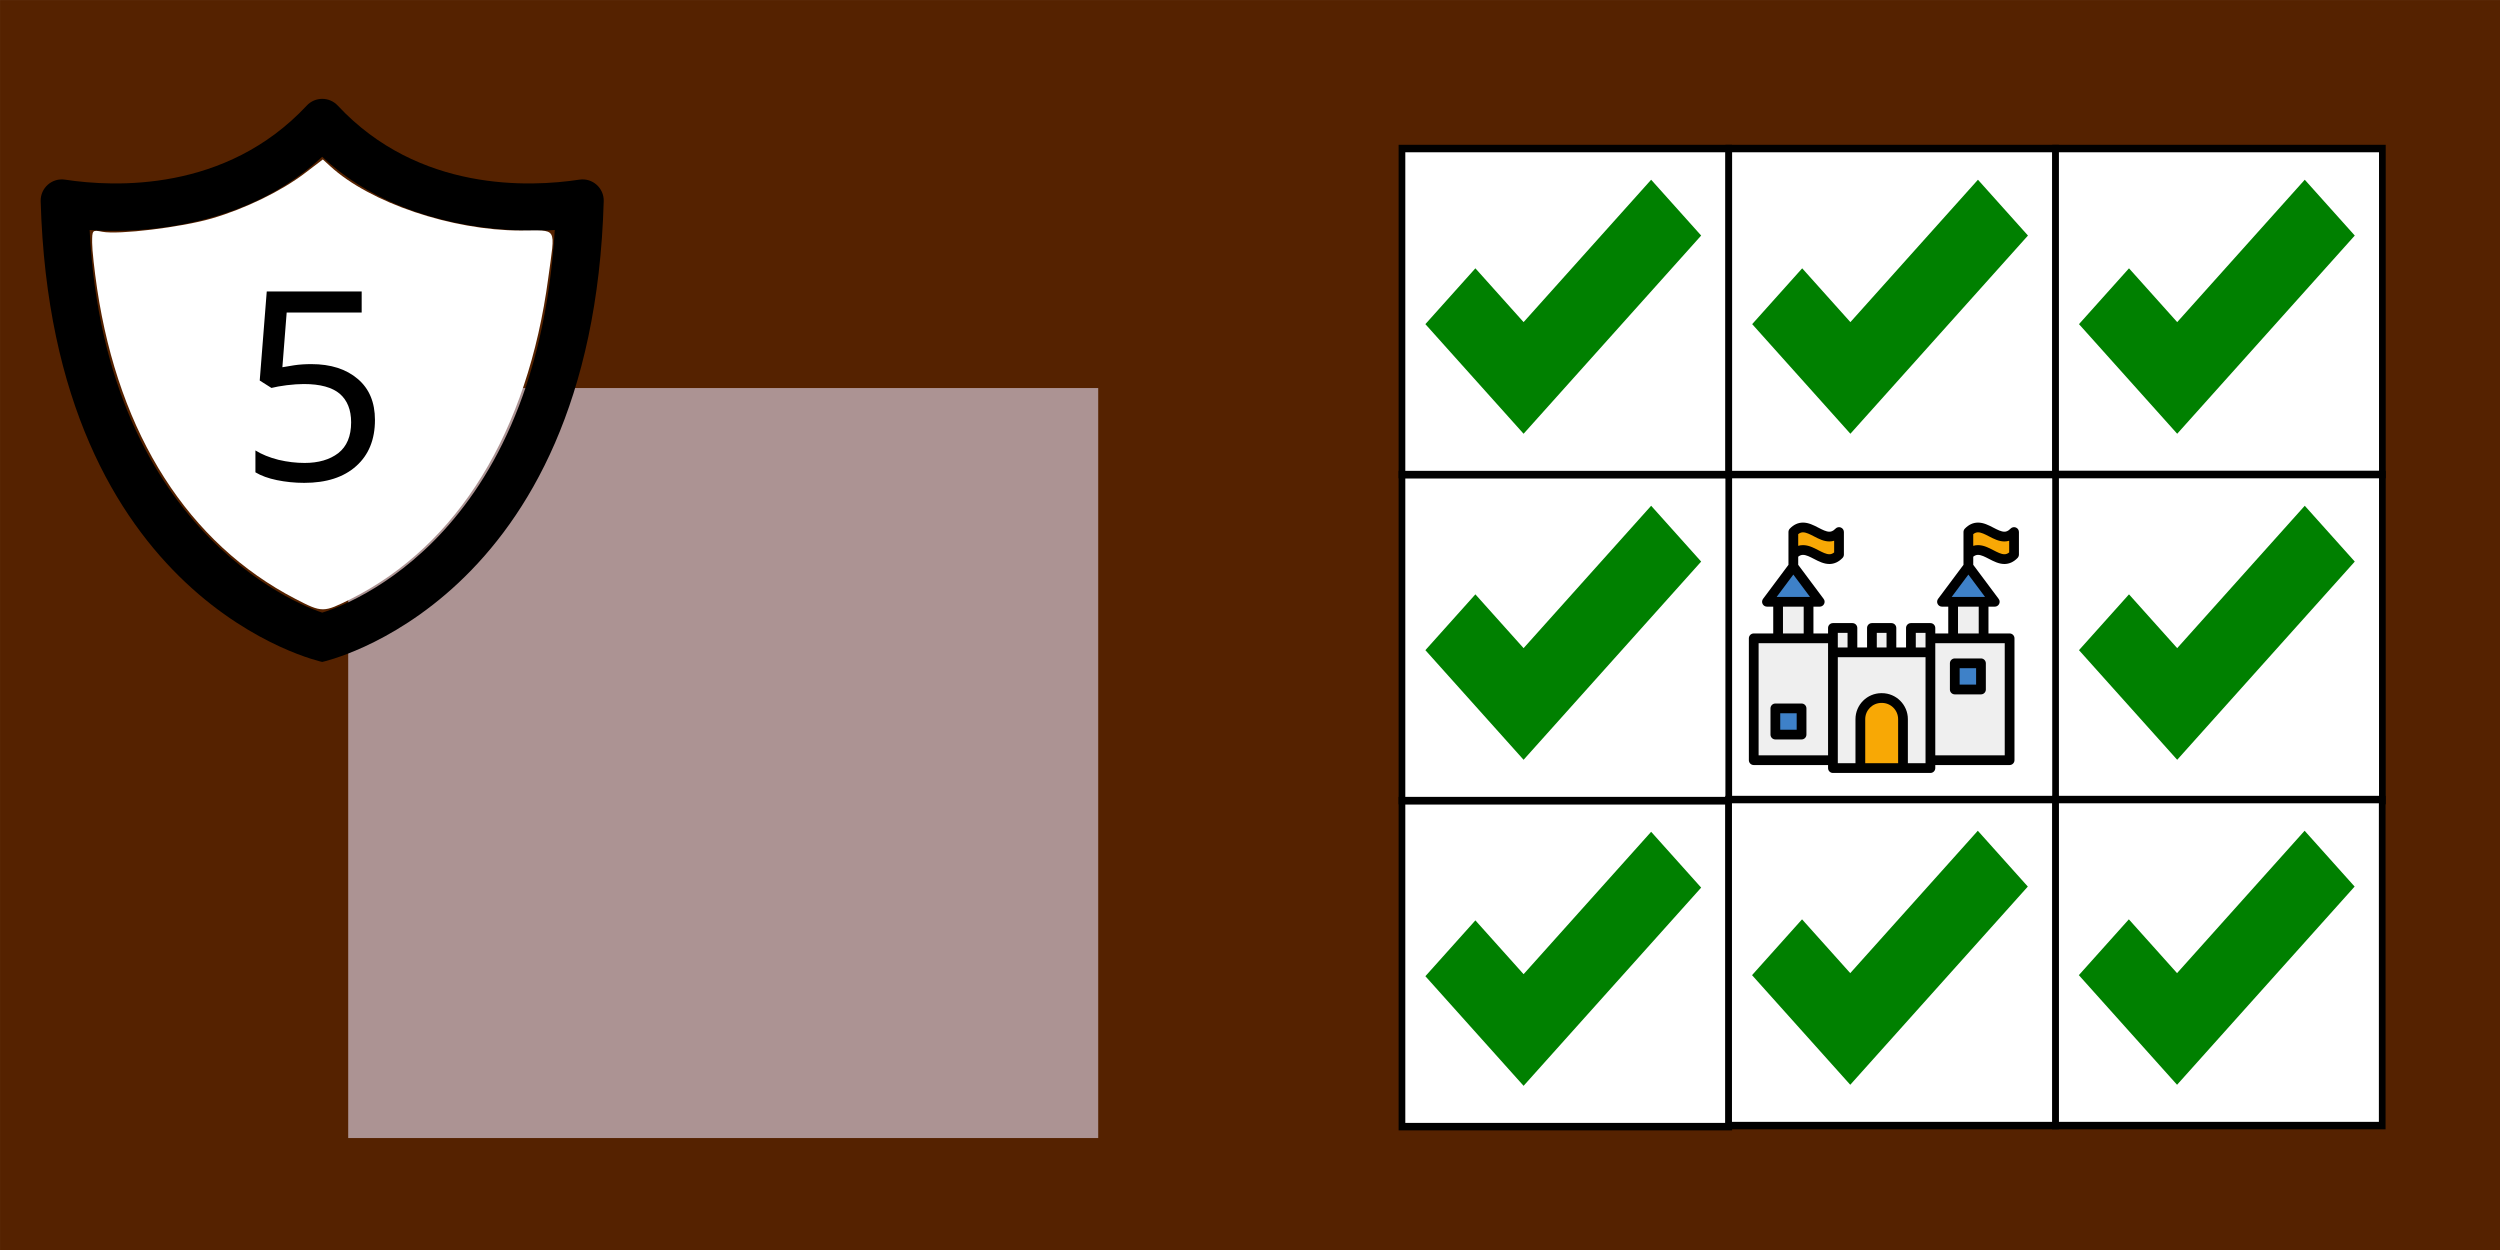
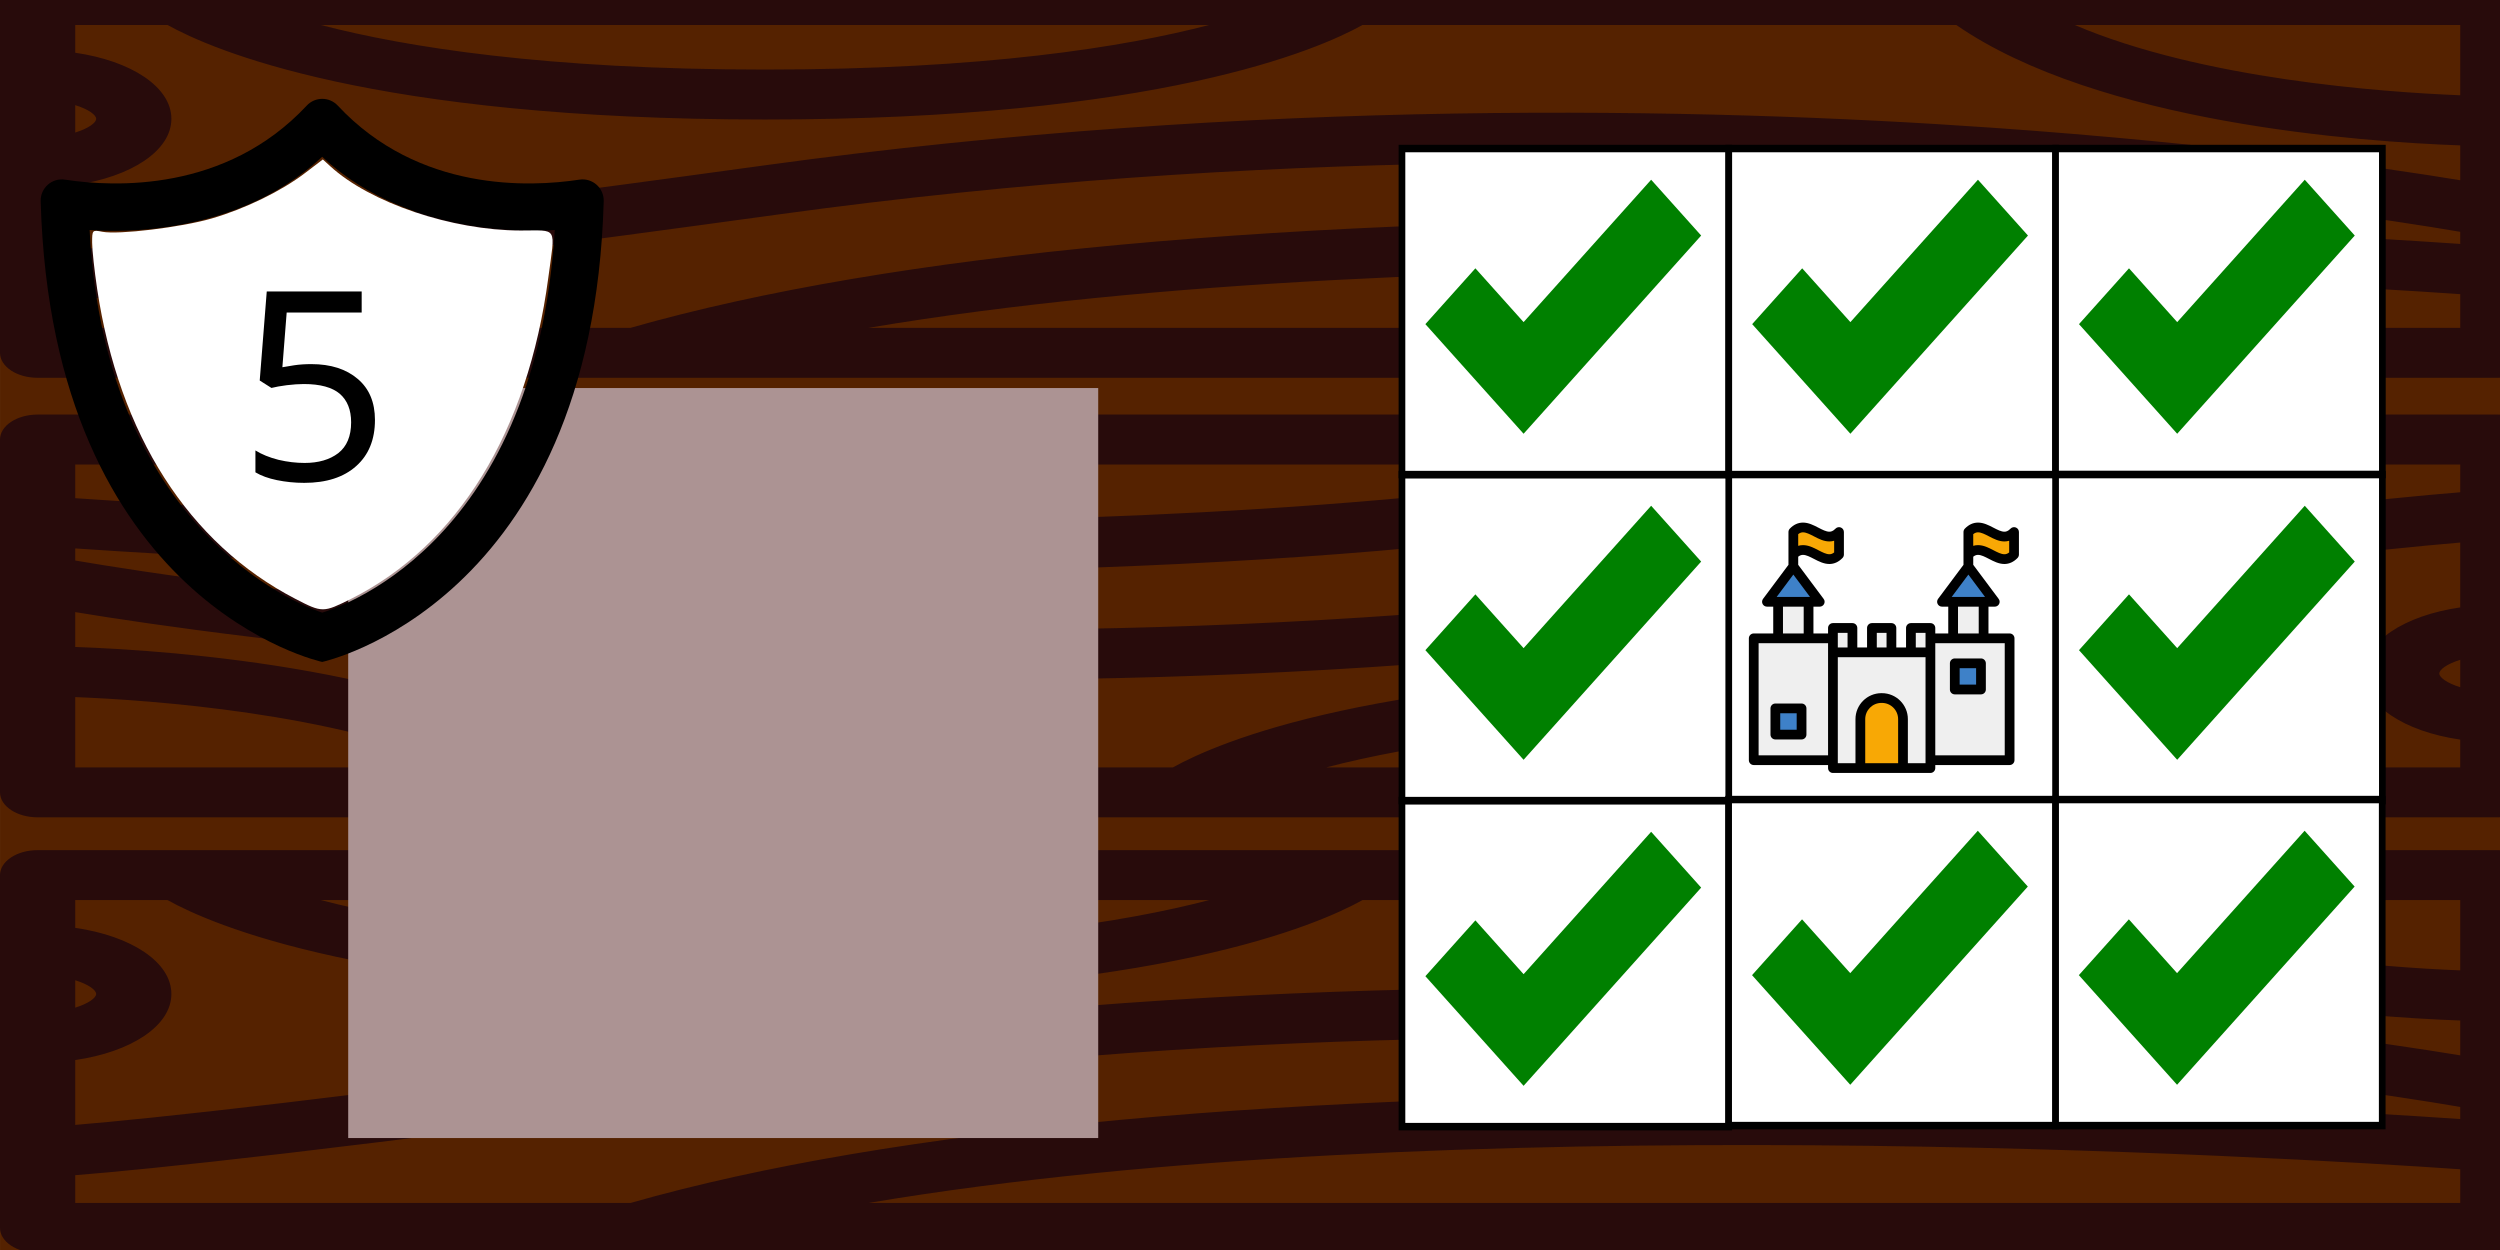
<svg xmlns="http://www.w3.org/2000/svg" viewBox="0 0 100 50" version="1.1" id="svg8">
  <defs id="defs2" />
  <g id="layer1" transform="translate(-15.76167,-6.75917)">
    <g id="g31" transform="matrix(1.403254,0,0,2.041733,-41.71221,-146.0861)" style="fill:#552200">
      <rect style="fill:#552200;stroke-width:0.188" id="rect26" width="71.263" height="24.489" x="40.958" y="74.861" />
+     </g>
+     <g id="g113" transform="matrix(0,-0.1315404,0.1980839,0,54.4515,45.1602)" style="fill:#280b0b">
+       <g id="g6" transform="translate(-150.7667,-195.3204)" style="fill:#280b0b">
+         <g id="g4" style="fill:#280b0b">
+           <path d="M 176.589,0 H 69.301 c -4.195,0 -7.595,3.401 -7.595,7.595 v 121.339 c 0,0.019 0,0.037 0,0.057 v 375.413 c 0,4.195 3.401,7.595 7.595,7.595 h 24.645 c 0.003,0 0.005,0 0.008,0 0.004,0 0.007,0 0.01,0 h 17.921 c 0.009,0 0.018,0.002 0.027,0.002 0.008,0 0.016,-0.002 0.024,-0.002 h 64.651 c 4.195,0 7.595,-3.401 7.595,-7.595 V 7.595 C 184.184,3.401 180.784,0 176.589,0 Z m -31.975,15.191 c -1.254,2.705 -2.992,4.227 -4.164,4.227 -1.172,0 -2.91,-1.521 -4.164,-4.227 z M 87.135,496.808 H 76.896 V 175.386 c 29.4,115.54 13.952,285.753 10.239,321.422 z m 18.956,-10e-4 h -3.678 c 2.044,-19.808 6.803,-72.032 7.337,-133.217 C 110.656,259.641 99.6,180.179 76.897,127.328 V 15.191 h 8.438 c 1.694,14.07 7.347,51.949 26.093,142.258 20.167,97.154 17.254,185.689 11.258,242.852 -5.117,48.793 -13.284,83.648 -16.595,96.506 z m 15.686,10e-4 c 3.852,-15.506 11.149,-48.726 15.974,-94.512 6.147,-58.331 9.151,-148.695 -11.45,-247.934 C 108.225,67.272 102.455,29.666 100.629,15.19 h 19.72 c 2.483,11.335 10.425,19.418 20.103,19.418 9.678,0 17.619,-8.081 20.102,-19.418 h 8.44 v 18.641 c -7.5,8.923 -28.748,41.217 -28.748,120.653 0,79.436 21.248,111.73 28.748,120.653 v 119.901 c -29.92,28.719 -35.558,81.953 -36.617,101.77 z m 47.217,-432.02 v 179.377 c -6.706,-17.068 -13.557,-45.35 -13.557,-89.68 -0.001,-44.351 6.857,-72.64 13.557,-89.697 z m 0.001,432.02 H 147.62 c 0.942,-15.651 4.886,-52.179 21.375,-77.863 z" id="path2" style="fill:#280b0b" />
+         </g>
+       </g>
+       <g id="g12" transform="translate(-150.7667,-195.3204)" style="fill:#280b0b">
+         <g id="g10" style="fill:#280b0b">
+           <path d="m 309.041,0 h -42.693 c -0.02,0 -0.041,0 -0.061,0 h -64.533 c -4.195,0 -7.595,3.401 -7.595,7.595 v 496.808 c 0,4.195 3.401,7.595 7.595,7.595 h 107.287 c 4.196,0 7.595,-3.401 7.595,-7.595 V 383.059 c 0,-0.016 0,-0.032 0,-0.049 V 7.595 C 316.636,3.401 313.237,0 309.041,0 Z m -99.693,15.191 h 21.375 c -0.942,15.652 -4.886,52.179 -21.375,77.863 z m 0,252.643 c 6.706,17.068 13.557,45.35 13.557,89.679 0,44.351 -6.858,72.639 -13.557,89.696 z m 24.38,228.974 c 1.254,-2.705 2.992,-4.227 4.163,-4.227 1.172,-0.001 2.91,1.521 4.164,4.227 z m 24.266,-10e-4 c -2.483,-11.335 -10.426,-19.418 -20.103,-19.418 -9.677,0 -17.619,8.082 -20.102,19.418 h -8.44 v -18.641 0 c 7.5,-8.923 28.748,-41.217 28.748,-120.652 0,-79.435 -21.248,-111.73 -28.748,-120.652 V 116.961 c 29.92,-28.718 35.56,-81.952 36.617,-101.77 h 10.6 c -3.852,15.506 -11.149,48.726 -15.975,94.512 -6.147,58.331 -9.151,148.695 11.449,247.934 18.077,87.089 23.848,124.696 25.674,139.17 z m 43.451,10e-4 h -8.438 v 0 C 291.313,482.738 285.66,444.859 266.914,354.55 246.747,257.396 249.66,168.861 255.656,111.698 260.774,62.905 268.941,28.051 272.252,15.192 h 3.677 c -2.044,19.809 -6.803,72.032 -7.337,133.217 -0.907,103.949 10.15,183.412 32.853,236.262 z m 0.001,-160.195 C 272.046,221.074 287.494,50.86 291.207,15.191 h 10.239 z" id="path8" style="fill:#280b0b" />
+         </g>
+       </g>
+       <g id="g18" transform="translate(-150.7667,-195.3204)" style="fill:#280b0b">
+         <g id="g16" style="fill:#280b0b">
+           <path d="M 442.7,0 H 335.413 c -4.196,0 -7.595,3.401 -7.595,7.595 v 121.344 c 0,0.016 0,0.032 0,0.049 v 375.416 c 0,4.195 3.4,7.595 7.595,7.595 h 24.646 c 0.003,0 0.005,0 0.008,0 0.004,0 0.007,0 0.01,0 h 17.92 c 0.009,0 0.018,0.002 0.027,0.002 0.008,0 0.016,-0.002 0.024,-0.002 H 442.7 c 4.196,0 7.595,-3.401 7.595,-7.595 V 7.595 C 450.296,3.401 446.896,0 442.7,0 Z m -31.973,15.191 c -1.254,2.705 -2.992,4.227 -4.164,4.227 -1.173,0 -2.911,-1.521 -4.164,-4.227 z m -57.48,481.617 H 343.008 V 175.386 c 29.401,115.54 13.953,285.753 10.239,321.422 z m 18.955,-10e-4 h -3.677 c 2.044,-19.808 6.803,-72.032 7.337,-133.217 0.907,-103.949 -10.151,-183.411 -32.853,-236.262 V 15.191 h 8.438 c 1.694,14.07 7.347,51.949 26.093,142.258 20.167,97.154 17.254,185.689 11.258,242.852 -5.117,48.793 -13.284,83.648 -16.596,96.506 z m 15.686,0 c 3.851,-15.506 11.149,-48.726 15.975,-94.512 C 410.01,343.964 413.014,253.6 392.414,154.361 374.337,67.273 368.565,29.667 366.74,15.191 h 19.72 c 2.483,11.335 10.426,19.418 20.103,19.418 9.677,0 17.619,-8.081 20.102,-19.418 h 8.44 v 18.641 c -7.5,8.923 -28.748,41.217 -28.748,120.653 0,79.436 21.248,111.73 28.748,120.652 v 119.901 c -29.919,28.719 -35.558,81.953 -36.617,101.77 h -10.6 z M 435.105,64.789 v 179.375 c -6.706,-17.068 -13.557,-45.35 -13.557,-89.679 0,-44.351 6.857,-72.639 13.557,-89.696 z m 10e-4,432.019 h -21.375 c 0.942,-15.651 4.886,-52.179 21.375,-77.863 z" id="path14" style="fill:#280b0b" />
+         </g>
+       </g>
    </g>
    <rect style="fill:#ffffff;stroke-width:0.259" id="rect964" width="39.212" height="38.993" x="71.845" y="12.701" />
    <g id="g645-5" transform="matrix(1.168369,0,0,1.304125,20.86068,-6.558536)">
      <g id="g4177">
        <rect style="fill:#ffffff;stroke:#000000;stroke-width:0.229;stroke-miterlimit:4;stroke-dasharray:none;stroke-opacity:1" id="rect321-6-0" width="11.188" height="10" x="43.633" y="34.768" />
        <g id="g4169">
          <g id="g4163">
            <g id="g581-36" style="fill:#008000" transform="matrix(0.01905787,0,0,0.01905787,44.43452,34.89956)">
              <g id="g579-1" style="fill:#008000">
                <polygon points="405.584,43.295 176.428,272.452 89.84,185.865 0,275.706 86.588,362.293 176.428,452.131 266.266,362.293 495.426,133.133 " id="polygon577-0" style="fill:#008000" />
              </g>
            </g>
          </g>
        </g>
      </g>
    </g>
    <g id="g645-5-8" transform="matrix(1.168369,0,0,1.304125,20.86068,-19.59978)">
      <g id="g4177-1">
        <rect style="fill:#ffffff;stroke:#000000;stroke-width:0.229;stroke-miterlimit:4;stroke-dasharray:none;stroke-opacity:1" id="rect321-6-0-0" width="11.188" height="10" x="43.633" y="34.768" />
        <g id="g4169-3">
          <g id="g4163-0">
            <g id="g581-36-4" style="fill:#008000" transform="matrix(0.01905787,0,0,0.01905787,44.43452,34.89956)">
              <g id="g579-1-4" style="fill:#008000">
                <polygon points="86.588,362.293 176.428,452.131 266.266,362.293 495.426,133.133 405.584,43.295 176.428,272.452 89.84,185.865 0,275.706 " id="polygon577-0-4" style="fill:#008000" />
              </g>
            </g>
          </g>
        </g>
      </g>
    </g>
    <g id="g645-5-4" transform="matrix(1.168369,0,0,1.304125,20.86068,-32.64103)">
      <g id="g4177-7">
        <rect style="fill:#ffffff;stroke:#000000;stroke-width:0.229;stroke-miterlimit:4;stroke-dasharray:none;stroke-opacity:1" id="rect321-6-0-6" width="11.188" height="10" x="43.633" y="34.768" />
        <g id="g4169-31">
          <g id="g4163-7">
            <g id="g581-36-5" style="fill:#008000" transform="matrix(0.01905787,0,0,0.01905787,44.43452,34.89956)">
              <g id="g579-1-9" style="fill:#008000">
                <polygon points="86.588,362.293 176.428,452.131 266.266,362.293 495.426,133.133 405.584,43.295 176.428,272.452 89.84,185.865 0,275.706 " id="polygon577-0-6" style="fill:#008000" />
              </g>
            </g>
          </g>
        </g>
      </g>
    </g>
    <g id="g645-5-4-2" transform="matrix(1.168369,0,0,1.304125,33.93292,-32.64103)">
      <g id="g4177-7-1">
        <rect style="fill:#ffffff;stroke:#000000;stroke-width:0.229;stroke-miterlimit:4;stroke-dasharray:none;stroke-opacity:1" id="rect321-6-0-6-7" width="11.188" height="10" x="43.633" y="34.768" />
        <g id="g4169-31-8">
          <g id="g4163-7-5">
            <g id="g581-36-5-7" style="fill:#008000" transform="matrix(0.01905787,0,0,0.01905787,44.43452,34.89956)">
              <g id="g579-1-9-4" style="fill:#008000">
                <polygon points="405.584,43.295 176.428,272.452 89.84,185.865 0,275.706 86.588,362.293 176.428,452.131 266.266,362.293 495.426,133.133 " id="polygon577-0-6-1" style="fill:#008000" />
              </g>
            </g>
          </g>
        </g>
      </g>
    </g>
    <g id="g645-5-4-8" transform="matrix(1.168369,0,0,1.304125,47.00515,-32.64103)">
      <g id="g4177-7-5">
        <rect style="fill:#ffffff;stroke:#000000;stroke-width:0.229;stroke-miterlimit:4;stroke-dasharray:none;stroke-opacity:1" id="rect321-6-0-6-9" width="11.188" height="10" x="43.633" y="34.768" />
        <g id="g4169-31-7">
          <g id="g4163-7-53">
            <g id="g581-36-5-8" style="fill:#008000" transform="matrix(0.01905787,0,0,0.01905787,44.43452,34.89956)">
              <g id="g579-1-9-8" style="fill:#008000">
                <polygon points="89.84,185.865 0,275.706 86.588,362.293 176.428,452.131 266.266,362.293 495.426,133.133 405.584,43.295 176.428,272.452 " id="polygon577-0-6-3" style="fill:#008000" />
              </g>
            </g>
          </g>
        </g>
      </g>
    </g>
    <g id="g645-5-4-1" transform="matrix(1.168369,0,0,1.304125,47.00515,-19.59978)">
      <g id="g4177-7-8">
        <rect style="fill:#ffffff;stroke:#000000;stroke-width:0.229;stroke-miterlimit:4;stroke-dasharray:none;stroke-opacity:1" id="rect321-6-0-6-96" width="11.188" height="10" x="43.633" y="34.768" />
        <g id="g4169-31-4">
          <g id="g4163-7-3">
            <g id="g581-36-5-3" style="fill:#008000" transform="matrix(0.01905787,0,0,0.01905787,44.43452,34.89956)">
              <g id="g579-1-9-3" style="fill:#008000">
                <polygon points="176.428,272.452 89.84,185.865 0,275.706 86.588,362.293 176.428,452.131 266.266,362.293 495.426,133.133 405.584,43.295 " id="polygon577-0-6-8" style="fill:#008000" />
              </g>
            </g>
          </g>
        </g>
      </g>
    </g>
    <g id="g645-5-4-6" transform="matrix(1.168369,0,0,1.304125,46.99947,-6.600433)">
      <g id="g4177-7-0">
        <rect style="fill:#ffffff;stroke:#000000;stroke-width:0.229;stroke-miterlimit:4;stroke-dasharray:none;stroke-opacity:1" id="rect321-6-0-6-4" width="11.188" height="10" x="43.633" y="34.768" />
        <g id="g4169-31-88">
          <g id="g4163-7-8">
            <g id="g581-36-5-9" style="fill:#008000" transform="matrix(0.01905787,0,0,0.01905787,44.43452,34.89956)">
              <g id="g579-1-9-7" style="fill:#008000">
                <polygon points="176.428,272.452 89.84,185.865 0,275.706 86.588,362.293 176.428,452.131 266.266,362.293 495.426,133.133 405.584,43.295 " id="polygon577-0-6-7" style="fill:#008000" />
              </g>
            </g>
          </g>
        </g>
      </g>
    </g>
    <g id="g645-5-4-64" transform="matrix(1.168369,0,0,1.304125,33.92724,-6.600433)">
      <g id="g4177-7-3">
        <rect style="fill:#ffffff;stroke:#000000;stroke-width:0.229;stroke-miterlimit:4;stroke-dasharray:none;stroke-opacity:1" id="rect321-6-0-6-0" width="11.188" height="10" x="43.633" y="34.768" />
        <g id="g4169-31-3">
          <g id="g4163-7-0">
            <g id="g581-36-5-92" style="fill:#008000" transform="matrix(0.01905787,0,0,0.01905787,44.43452,34.89956)">
              <g id="g579-1-9-5" style="fill:#008000">
                <polygon points="176.428,272.452 89.84,185.865 0,275.706 86.588,362.293 176.428,452.131 266.266,362.293 495.426,133.133 405.584,43.295 " id="polygon577-0-6-4" style="fill:#008000" />
              </g>
            </g>
          </g>
        </g>
      </g>
    </g>
    <g id="g1193" transform="matrix(0.02436886,0,0,0.02436886,85.71611,27.26892)">
      <path style="fill:#f8a805" d="m 137.7,38.308 c -1.793,0.538 -3.66,0.812 -5.55,0.812 -7.21,0 -14.212,-3.628 -21.649,-7.482 L 110.41,31.591 C 103.016,27.77 96.033,24.16 88.849,24.16 c -4.662,0 -8.863,1.548 -12.846,4.733 L 73,31.294 V 65.07 l 10.305,-3.099 c 1.789,-0.538 3.655,-0.812 5.544,-0.812 7.211,0 14.225,3.635 21.702,7.51 7.402,3.831 14.395,7.45 21.599,7.45 4.649,0 8.848,-1.545 12.836,-4.723 L 148,68.995 v -33.78 z" id="path1155" />
      <polygon style="fill:#3e81c8" points="73.001,88.137 29.693,146.14 116.294,146.14 " id="polygon1157" />
      <rect x="48" y="146.14" style="fill:#efefef" width="50" height="60" id="rect1159" />
      <rect x="138" y="189.14" style="fill:#efefef" width="32" height="40" id="rect1161" />
      <rect x="202" y="189.14" style="fill:#efefef" width="32" height="40" id="rect1163" />
      <rect x="266" y="189.14" style="fill:#efefef" width="32" height="40" id="rect1165" />
      <path style="fill:#f8a805" d="m 424.998,38.308 c -1.792,0.539 -3.658,0.812 -5.548,0.812 -7.21,0 -14.212,-3.628 -21.697,-7.508 -7.403,-3.832 -14.396,-7.452 -21.603,-7.452 -2.076,0 -4.007,0.295 -5.902,0.902 -2.397,0.769 -4.736,2.06 -6.953,3.837 L 360.3,31.3 v 33.769 l 10.304,-3.098 c 1.791,-0.538 3.657,-0.812 5.547,-0.812 7.21,0 14.224,3.635 21.701,7.51 7.402,3.831 14.395,7.45 21.599,7.45 4.662,0 8.863,-1.548 12.846,-4.731 l 3.004,-2.401 V 35.214 Z" id="path1167" />
      <polygon style="fill:#3e81c8" points="360.3,88.137 316.993,146.14 403.594,146.14 " id="polygon1169" />
      <rect x="335.299" y="146.14" style="fill:#efefef" width="50" height="60" id="rect1171" />
      <path style="fill:#f8a805" d="m 218.349,304.14 h -0.699 c -19.105,0 -34.649,15.544 -34.649,34.649 v 80.351 h 70 V 338.79 C 253,319.684 237.456,304.14 218.349,304.14 Z" id="path1173" />
      <rect x="298" y="206.14" style="fill:#efefef" width="130" height="200" id="rect1175" />
      <path style="fill:#efefef" d="m 138,229.14 v 190 h 45 v -80.35 c 0,-19.105 15.544,-34.649 34.649,-34.649 h 0.699 c 19.106,0 34.651,15.544 34.651,34.649 v 80.351 h 45 v -190 z" id="path1177" />
      <rect x="8" y="206.14" style="fill:#efefef" width="130" height="200" id="rect1179" />
      <rect x="43.5" y="321.14" style="fill:#3e81c8" width="43" height="43" id="rect1181" />
      <rect x="338" y="247.14" style="fill:#3e81c8" width="43" height="43" id="rect1183" />
      <g id="g1191">
        <path d="m 438.3,24.22 c -3.03,-1.22 -6.49,-0.48 -8.76,1.86 -4.3,4.46 -7.65,5.04 -10.09,5.04 -5.27,0 -11.44,-3.2 -17.97,-6.58 -7.95,-4.12 -16.17,-8.38 -25.33,-8.38 -7.98,0 -15.25,3.34 -21.61,9.92 -1.44,1.5 -2.24,3.49 -2.24,5.56 v 53.84 l -41.71,55.87 c -1.81,2.43 -2.1,5.67 -0.74,8.38 1.35,2.7 4.12,4.41 7.15,4.41 h 10.3 v 44 H 306 v -9 c 0,-4.42 -3.58,-8 -8,-8 h -32 c -4.42,0 -8,3.58 -8,8 v 32 h -16 v -32 c 0,-4.42 -3.58,-8 -8,-8 h -32 c -4.42,0 -8,3.58 -8,8 v 32 h -16 v -32 c 0,-4.42 -3.58,-8 -8,-8 h -32 c -4.42,0 -8,3.58 -8,8 v 9 h -24 v -44 h 10.3 c 0.01,0 0.01,0 0.02,0 4.42,0 8,-3.58 8,-8 0,-1.98 -0.72,-3.79 -1.91,-5.18 L 81,85.48 V 72.14 c 3.24,-2.59 5.85,-2.98 7.85,-2.98 5.26,0 11.43,3.2 17.97,6.58 7.95,4.12 16.16,8.38 25.33,8.38 7.98,0 15.25,-3.34 21.6,-9.92 1.44,-1.5 2.25,-3.49 2.25,-5.56 v -37 c 0,-3.26 -1.98,-6.2 -5.01,-7.42 -3.02,-1.22 -6.48,-0.48 -8.75,1.86 -4.3,4.46 -7.65,5.04 -10.09,5.04 -5.27,0 -11.44,-3.2 -17.97,-6.58 -7.95,-4.12 -16.17,-8.38 -25.33,-8.38 -7.99,0 -15.25,3.34 -21.61,9.92 C 65.8,27.58 65,29.57 65,31.64 v 53.84 l -41.71,55.87 c -1.82,2.43 -2.1,5.67 -0.75,8.38 1.36,2.7 4.13,4.41 7.16,4.41 H 40 v 44 H 8 c -4.42,0 -8,3.58 -8,8 v 200 c 0,4.42 3.58,8 8,8 h 122 v 5 c 0,4.42 3.58,8 8,8 h 160 c 4.42,0 8,-3.58 8,-8 v -5 h 122 c 4.42,0 8,-3.58 8,-8 v -200 c 0,-4.42 -3.58,-8 -8,-8 h -34.7 v -44 h 10.3 c 0.01,0 0.01,0 0.02,0 4.42,0 8,-3.58 8,-8 0,-1.98 -0.72,-3.79 -1.91,-5.18 L 368.3,85.48 V 72.14 c 3.24,-2.59 5.85,-2.98 7.85,-2.98 5.27,0 11.44,3.2 17.97,6.58 7.95,4.12 16.16,8.38 25.33,8.38 7.98,0 15.25,-3.34 21.61,-9.92 1.43,-1.5 2.24,-3.49 2.24,-5.56 v -37 c 0,-3.26 -1.98,-6.2 -5,-7.42 z M 81,35.14 c 3.24,-2.59 5.85,-2.98 7.85,-2.98 5.26,0 11.43,3.2 17.97,6.58 7.95,4.12 16.16,8.38 25.33,8.38 2.7,0 5.32,-0.39 7.85,-1.15 v 19.17 c -3.25,2.59 -5.85,2.98 -7.85,2.98 -5.27,0 -11.44,-3.2 -17.97,-6.58 -7.95,-4.12 -16.17,-8.38 -25.33,-8.38 -2.7,0 -5.32,0.39 -7.85,1.15 0,0 0,-19.17 0,-19.17 z m -8,66.37 27.34,36.63 H 45.65 Z m 17,52.63 v 44 H 56 v -44 z m 40,244 H 16 v -184 h 114 z m 80,-201 h 16 v 24 h -16 z m -64,0 h 16 v 24 h -16 z m 99,214 h -54 v -72.35 c 0,-14.69 11.95,-26.65 26.65,-26.65 h 0.7 c 14.691,0 26.65,11.96 26.65,26.65 z m 45,0 h -29 v -72.35 c 0,-23.52 -19.14,-42.65 -42.65,-42.65 h -0.7 c -23.52,0 -42.65,19.13 -42.65,42.65 v 72.35 h -29 v -174 h 144 z m 0,-190 h -16 v -24 h 16 z m 130,-7 v 184 H 306 v -184 z m -76.7,-16 v -44 h 34 v 44 z m 44.34,-60 h -54.69 l 27.35,-36.63 z m 39.66,-73 c -3.24,2.59 -5.85,2.98 -7.85,2.98 -5.27,0 -11.44,-3.2 -17.97,-6.58 -7.95,-4.12 -16.17,-8.38 -25.33,-8.38 -2.7,0 -5.32,0.39 -7.85,1.15 V 35.14 c 1.62,-1.3 3.08,-2.04 4.39,-2.46 1.31,-0.42 2.46,-0.52 3.46,-0.52 5.27,0 11.44,3.2 17.97,6.58 7.95,4.12 16.16,8.38 25.33,8.38 2.7,0 5.32,-0.39 7.85,-1.15 z" id="path1185" />
        <path d="m 86.5,313.14 h -43 c -4.42,0 -8,3.58 -8,8 v 43 c 0,4.42 3.58,8 8,8 h 43 c 4.42,0 8,-3.58 8,-8 v -43 c 0,-4.42 -3.58,-8 -8,-8 z m -8,43 h -27 v -27 h 27 z" id="path1187" />
        <path d="m 381,239.14 h -43 c -4.42,0 -8,3.58 -8,8 v 43 c 0,4.42 3.58,8 8,8 h 43 c 4.42,0 8,-3.58 8,-8 v -43 c 0,-4.42 -3.58,-8 -8,-8 z m -8,43 h -27 v -27 h 27 z" id="path1189" />
      </g>
    </g>
    <rect style="fill:#ac9393;stroke-width:0.265" id="rect970" width="30" height="30" x="29.69" y="22.281" />
    <g id="g1516" transform="translate(-1.040828,-9.250455)">
      <g id="g71" transform="translate(1.060025,4.298518)">
        <g id="g419" transform="matrix(0.04596369,0,0,0.04596369,16.86357,15.1608)">
          <g id="g417">
            <path d="m 256,458.1 c -5.9,-2 -188.4,-60.9 -202.4,-333 7,0.5 122.3,11.2 202.4,-63.7 78.9,73.8 195.4,64.1 202.4,63.7 -17.2,280.2 -196.5,331 -202.4,333 z M 479.7,81.3 C 437,87.8 340,92.3 269.6,16.9 262.3,9 249.8,9 242.5,16.9 172,92.3 75,87.8 32.3,81.3 20.9,79.5 10.7,88.5 11,100 c 9.9,350.5 245,401 245,401 0,0 235.1,-50.4 245,-401 0.3,-11.5 -9.9,-20.5 -21.3,-18.7 z" id="path415" />
          </g>
        </g>
        <path style="fill:#ffffff;stroke-width:0.134" d="m 27.561,35.667 c -4.275,-2.214 -7.056,-6.559 -7.932,-12.395 -0.11,-0.735 -0.201,-1.569 -0.201,-1.854 -7.68e-4,-0.505 0.009,-0.516 0.403,-0.437 0.64,0.128 3.158,-0.176 4.374,-0.529 1.342,-0.389 2.789,-1.094 3.745,-1.824 l 0.706,-0.539 0.297,0.272 c 1.594,1.462 4.869,2.568 7.613,2.571 1.509,0.002 1.388,-0.206 1.108,1.891 -0.819,6.15 -3.611,10.694 -7.89,12.842 -1.109,0.557 -1.152,0.557 -2.223,0.002 z" id="path476" />
      </g>
      <text xml:space="preserve" style="font-style:normal;font-weight:normal;font-size:10.583px;line-height:1.25;font-family:sans-serif;fill:#000000;fill-opacity:1;stroke:none;stroke-width:0.265" x="26.349" y="35.216" id="text962">
        <tspan id="tspan960" x="26.349" y="35.216" style="stroke-width:0.265">5</tspan>
      </text>
    </g>
    <g id="g1223" transform="matrix(0.05847065,0,0,0.05847065,32.2487,25.34699)" />
    <g id="g1221" transform="matrix(0.05847065,0,0,0.05847065,32.2487,25.34699)" />
    <g id="g1219" transform="matrix(0.05847065,0,0,0.05847065,32.2487,25.34699)" />
    <g id="g1217" transform="matrix(0.05847065,0,0,0.05847065,32.2487,25.34699)" />
    <g id="g1215" transform="matrix(0.05847065,0,0,0.05847065,32.2487,25.34699)" />
    <g id="g1213" transform="matrix(0.05847065,0,0,0.05847065,32.2487,25.34699)" />
    <g id="g1211" transform="matrix(0.05847065,0,0,0.05847065,32.2487,25.34699)" />
    <g id="g1209" transform="matrix(0.05847065,0,0,0.05847065,32.2487,25.34699)" />
    <g id="g1207" transform="matrix(0.05847065,0,0,0.05847065,32.2487,25.34699)" />
    <g id="g1205" transform="matrix(0.05847065,0,0,0.05847065,32.2487,25.34699)" />
    <g id="g1203" transform="matrix(0.05847065,0,0,0.05847065,32.2487,25.34699)" />
    <g id="g1201" transform="matrix(0.05847065,0,0,0.05847065,32.2487,25.34699)" />
    <g id="g1199" transform="matrix(0.05847065,0,0,0.05847065,32.2487,25.34699)" />
    <g id="g1197" transform="matrix(0.05847065,0,0,0.05847065,32.2487,25.34699)" />
    <g id="g1195" transform="matrix(0.05847065,0,0,0.05847065,32.2487,25.34699)" />
    <g id="g1615" transform="matrix(0.02004772,0,0,0.02004772,88.6036,34.64285)" />
    <g id="g1617" transform="matrix(0.02004772,0,0,0.02004772,88.6036,34.64285)" />
    <g id="g1619" transform="matrix(0.02004772,0,0,0.02004772,88.6036,34.64285)" />
    <g id="g1621" transform="matrix(0.02004772,0,0,0.02004772,88.6036,34.64285)" />
    <g id="g1623" transform="matrix(0.02004772,0,0,0.02004772,88.6036,34.64285)" />
    <g id="g1625" transform="matrix(0.02004772,0,0,0.02004772,88.6036,34.64285)" />
    <g id="g1627" transform="matrix(0.02004772,0,0,0.02004772,88.6036,34.64285)" />
    <g id="g1629" transform="matrix(0.02004772,0,0,0.02004772,88.6036,34.64285)" />
    <g id="g1631" transform="matrix(0.02004772,0,0,0.02004772,88.6036,34.64285)" />
    <g id="g1633" transform="matrix(0.02004772,0,0,0.02004772,88.6036,34.64285)" />
    <g id="g1635" transform="matrix(0.02004772,0,0,0.02004772,88.6036,34.64285)" />
    <g id="g1637" transform="matrix(0.02004772,0,0,0.02004772,88.6036,34.64285)" />
    <g id="g1639" transform="matrix(0.02004772,0,0,0.02004772,88.6036,34.64285)" />
    <g id="g1641" transform="matrix(0.02004772,0,0,0.02004772,88.6036,34.64285)" />
    <g id="g1643" transform="matrix(0.02004772,0,0,0.02004772,88.6036,34.64285)" />
  </g>
</svg>
